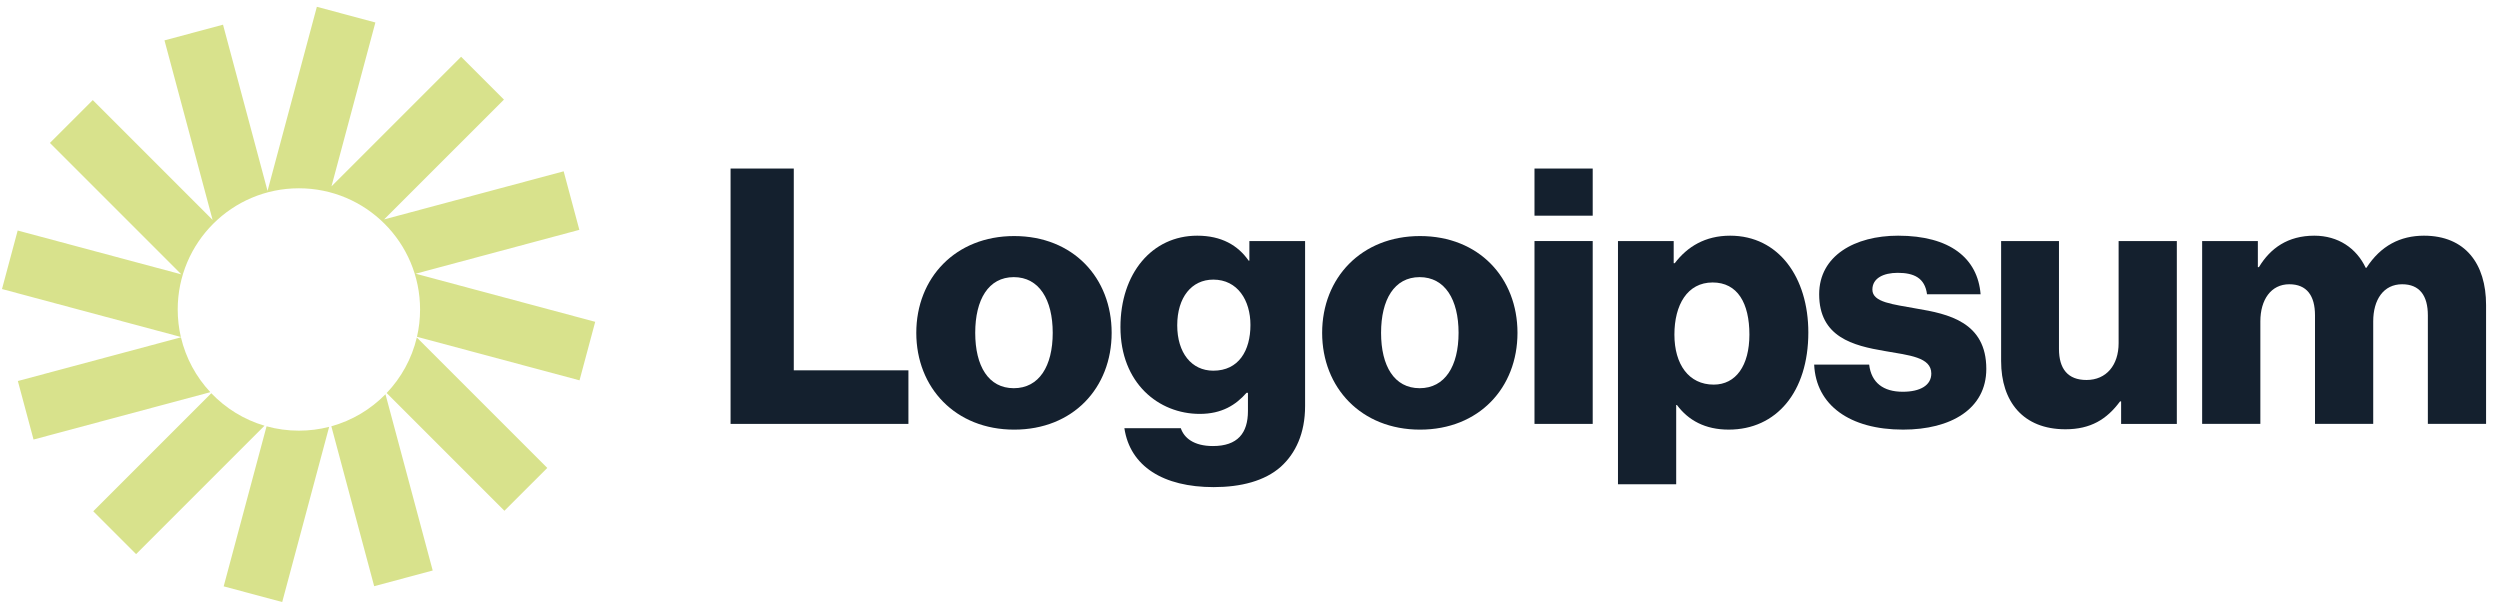
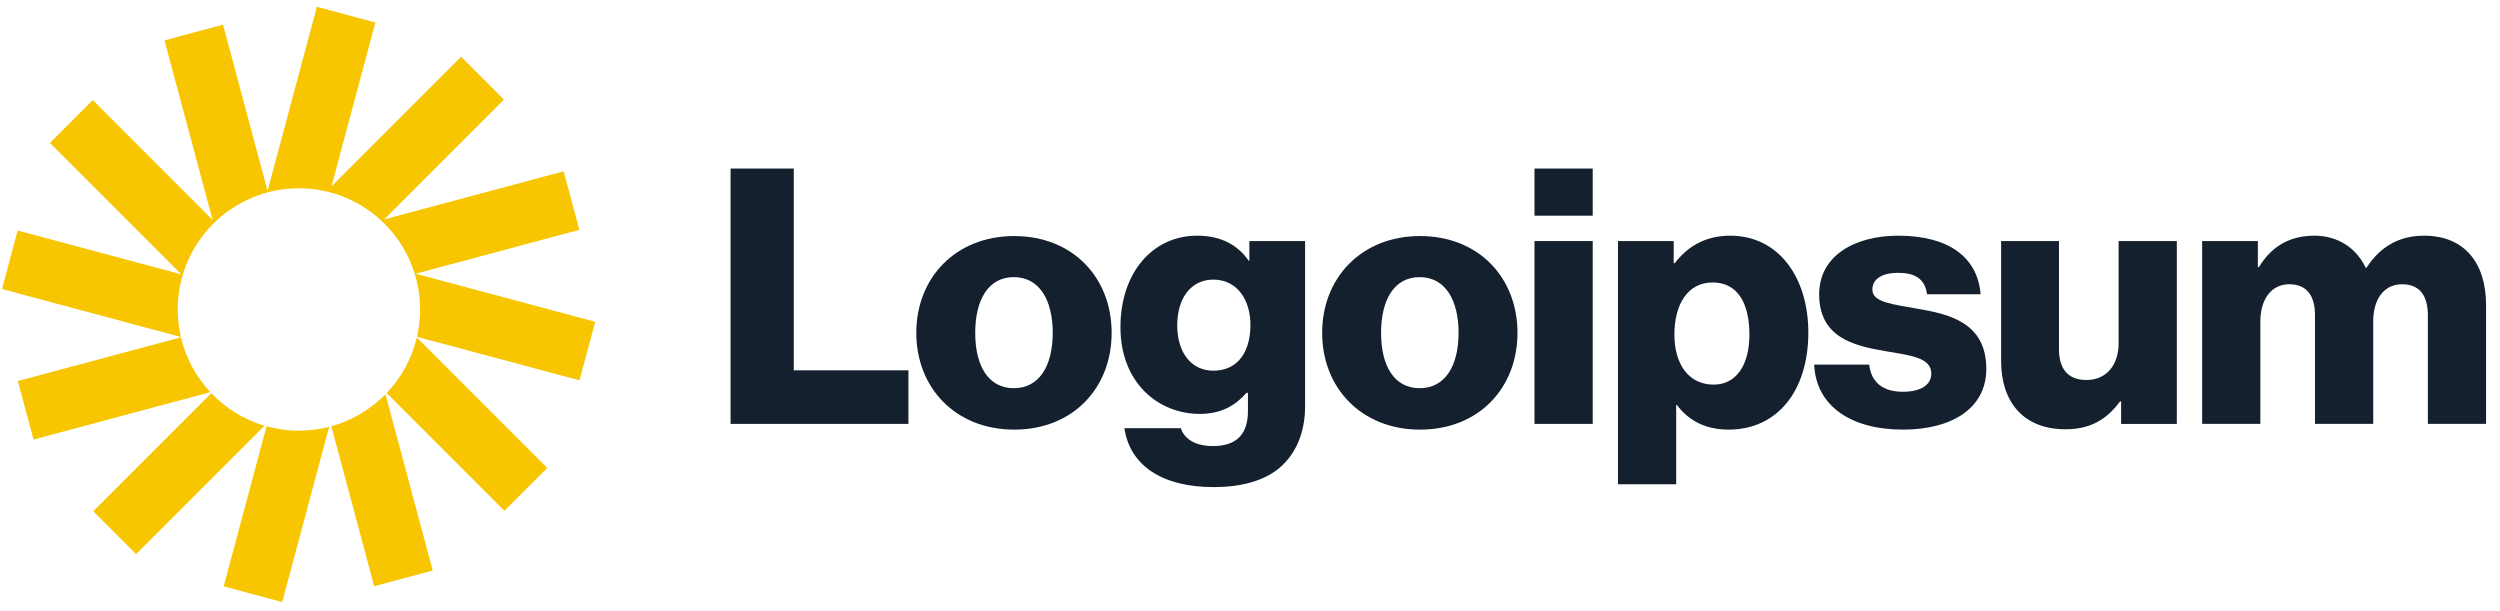
<svg xmlns="http://www.w3.org/2000/svg" width="168" height="41" viewBox="0 0 168 41" fill="none">
  <path d="M49.094 28.486H61.046V24.886H53.342V11.326H49.094V28.486Z" fill="#14202E" />
  <path d="M68.127 26.087C66.423 26.087 65.535 24.599 65.535 22.367C65.535 20.135 66.423 18.623 68.127 18.623C69.831 18.623 70.743 20.135 70.743 22.367C70.743 24.599 69.831 26.087 68.127 26.087ZM68.151 28.871C72.111 28.871 74.703 26.063 74.703 22.367C74.703 18.671 72.111 15.863 68.151 15.863C64.215 15.863 61.575 18.671 61.575 22.367C61.575 26.063 64.215 28.871 68.151 28.871Z" fill="#14202E" />
  <path d="M81.558 32.734C83.382 32.734 84.99 32.326 86.07 31.366C87.054 30.478 87.702 29.134 87.702 27.286V16.198H83.958V17.518H83.91C83.19 16.486 82.086 15.838 80.454 15.838C77.406 15.838 75.294 18.382 75.294 21.982C75.294 25.75 77.862 27.814 80.622 27.814C82.11 27.814 83.046 27.214 83.766 26.398H83.862V27.622C83.862 29.11 83.166 29.974 81.51 29.974C80.214 29.974 79.566 29.422 79.35 28.774H75.558C75.942 31.342 78.174 32.734 81.558 32.734ZM81.534 24.91C80.07 24.91 79.11 23.71 79.11 21.862C79.11 19.99 80.07 18.79 81.534 18.79C83.166 18.79 84.03 20.182 84.03 21.838C84.03 23.566 83.238 24.91 81.534 24.91Z" fill="#14202E" />
  <path d="M95.4 26.087C93.696 26.087 92.808 24.599 92.808 22.367C92.808 20.135 93.696 18.623 95.4 18.623C97.104 18.623 98.016 20.135 98.016 22.367C98.016 24.599 97.104 26.087 95.4 26.087ZM95.424 28.871C99.384 28.871 101.975 26.063 101.975 22.367C101.975 18.671 99.384 15.863 95.424 15.863C91.488 15.863 88.848 18.671 88.848 22.367C88.848 26.063 91.488 28.871 95.424 28.871Z" fill="#14202E" />
  <path d="M103.118 28.486H107.03V16.198H103.118V28.486ZM103.118 14.494H107.03V11.326H103.118V14.494Z" fill="#14202E" />
  <path d="M108.728 32.542H112.64V27.214H112.688C113.456 28.246 114.584 28.87 116.168 28.87C119.384 28.87 121.52 26.326 121.52 22.342C121.52 18.646 119.528 15.838 116.264 15.838C114.584 15.838 113.384 16.582 112.544 17.686H112.472V16.198H108.728V32.542ZM115.16 25.846C113.48 25.846 112.52 24.478 112.52 22.486C112.52 20.494 113.384 18.982 115.088 18.982C116.768 18.982 117.56 20.374 117.56 22.486C117.56 24.574 116.648 25.846 115.16 25.846Z" fill="#14202E" />
  <path d="M127.888 28.87C131.104 28.87 133.48 27.478 133.48 24.79C133.48 21.646 130.936 21.094 128.776 20.734C127.216 20.446 125.824 20.326 125.824 19.462C125.824 18.694 126.568 18.334 127.528 18.334C128.608 18.334 129.352 18.67 129.496 19.774H133.096C132.904 17.35 131.032 15.838 127.552 15.838C124.648 15.838 122.248 17.182 122.248 19.774C122.248 22.654 124.528 23.23 126.664 23.59C128.296 23.878 129.784 23.998 129.784 25.102C129.784 25.894 129.04 26.326 127.864 26.326C126.568 26.326 125.752 25.726 125.608 24.502H121.912C122.032 27.214 124.288 28.87 127.888 28.87Z" fill="#14202E" />
  <path d="M138.795 28.847C140.499 28.847 141.579 28.175 142.467 26.975H142.539V28.487H146.283V16.199H142.371V23.063C142.371 24.527 141.555 25.535 140.211 25.535C138.963 25.535 138.363 24.791 138.363 23.447V16.199H134.475V24.263C134.475 26.999 135.963 28.847 138.795 28.847Z" fill="#14202E" />
  <path d="M147.984 28.486H151.896V21.598C151.896 20.134 152.616 19.102 153.84 19.102C155.016 19.102 155.568 19.87 155.568 21.19V28.486H159.48V21.598C159.48 20.134 160.176 19.102 161.424 19.102C162.6 19.102 163.152 19.87 163.152 21.19V28.486H167.064V20.494C167.064 17.734 165.672 15.838 162.888 15.838C161.304 15.838 159.984 16.51 159.024 17.998H158.976C158.352 16.678 157.128 15.838 155.52 15.838C153.744 15.838 152.568 16.678 151.8 17.95H151.728V16.198H147.984V28.486Z" fill="#14202E" />
-   <path d="M25.226 1.511L21.293 0.457L17.979 12.827L14.987 1.659L11.053 2.713L14.287 14.779L6.234 6.726L3.355 9.605L12.187 18.438L1.188 15.491L0.134 19.424L12.152 22.644C12.015 22.05 11.942 21.432 11.942 20.797C11.942 16.299 15.588 12.653 20.086 12.653C24.583 12.653 28.229 16.299 28.229 20.797C28.229 21.428 28.157 22.043 28.021 22.633L38.944 25.559L39.998 21.626L27.931 18.393L38.932 15.445L37.878 11.512L25.812 14.745L33.865 6.693L30.986 3.814L22.275 12.524L25.226 1.511Z" fill="#D8E28C" />
-   <path d="M28.01 22.679C27.673 24.104 26.961 25.385 25.984 26.411L33.897 34.324L36.777 31.445L28.01 22.679Z" fill="#D8E28C" />
-   <path d="M25.904 26.494C24.916 27.504 23.667 28.257 22.266 28.646L25.145 39.392L29.078 38.338L25.904 26.494Z" fill="#D8E28C" />
-   <path d="M22.119 28.684C21.469 28.852 20.787 28.94 20.085 28.94C19.333 28.94 18.605 28.838 17.913 28.648L15.031 39.403L18.964 40.457L22.119 28.684Z" fill="#D8E28C" />
-   <path d="M17.774 28.608C16.395 28.201 15.168 27.437 14.199 26.425L6.267 34.357L9.146 37.236L17.774 28.608Z" fill="#D8E28C" />
-   <path d="M14.134 26.354C13.182 25.335 12.489 24.072 12.159 22.668L1.2 25.604L2.254 29.537L14.134 26.354Z" fill="#D8E28C" />
+   <path d="M25.226 1.511L21.293 0.457L17.979 12.827L14.987 1.659L11.053 2.713L14.287 14.779L6.234 6.726L3.355 9.605L12.187 18.438L1.188 15.491L0.134 19.424L12.152 22.644C12.015 22.05 11.942 21.432 11.942 20.797C11.942 16.299 15.588 12.653 20.086 12.653C24.583 12.653 28.229 16.299 28.229 20.797C28.229 21.428 28.157 22.043 28.021 22.633L38.944 25.559L39.998 21.626L27.931 18.393L38.932 15.445L37.878 11.512L25.812 14.745L33.865 6.693L30.986 3.814L22.275 12.524L25.226 1.511Z" fill="#F7C600" />
+   <path d="M28.01 22.679C27.673 24.104 26.961 25.385 25.984 26.411L33.897 34.324L36.777 31.445L28.01 22.679Z" fill="#F7C600" />
+   <path d="M25.904 26.494C24.916 27.504 23.667 28.257 22.266 28.646L25.145 39.392L29.078 38.338L25.904 26.494Z" fill="#F7C600" />
+   <path d="M22.119 28.684C21.469 28.852 20.787 28.94 20.085 28.94C19.333 28.94 18.605 28.838 17.913 28.648L15.031 39.403L18.964 40.457L22.119 28.684Z" fill="#F7C600" />
+   <path d="M17.774 28.608C16.395 28.201 15.168 27.437 14.199 26.425L6.267 34.357L9.146 37.236L17.774 28.608Z" fill="#F7C600" />
+   <path d="M14.134 26.354C13.182 25.335 12.489 24.072 12.159 22.668L1.2 25.604L2.254 29.537L14.134 26.354Z" fill="#F7C600" />
</svg>
